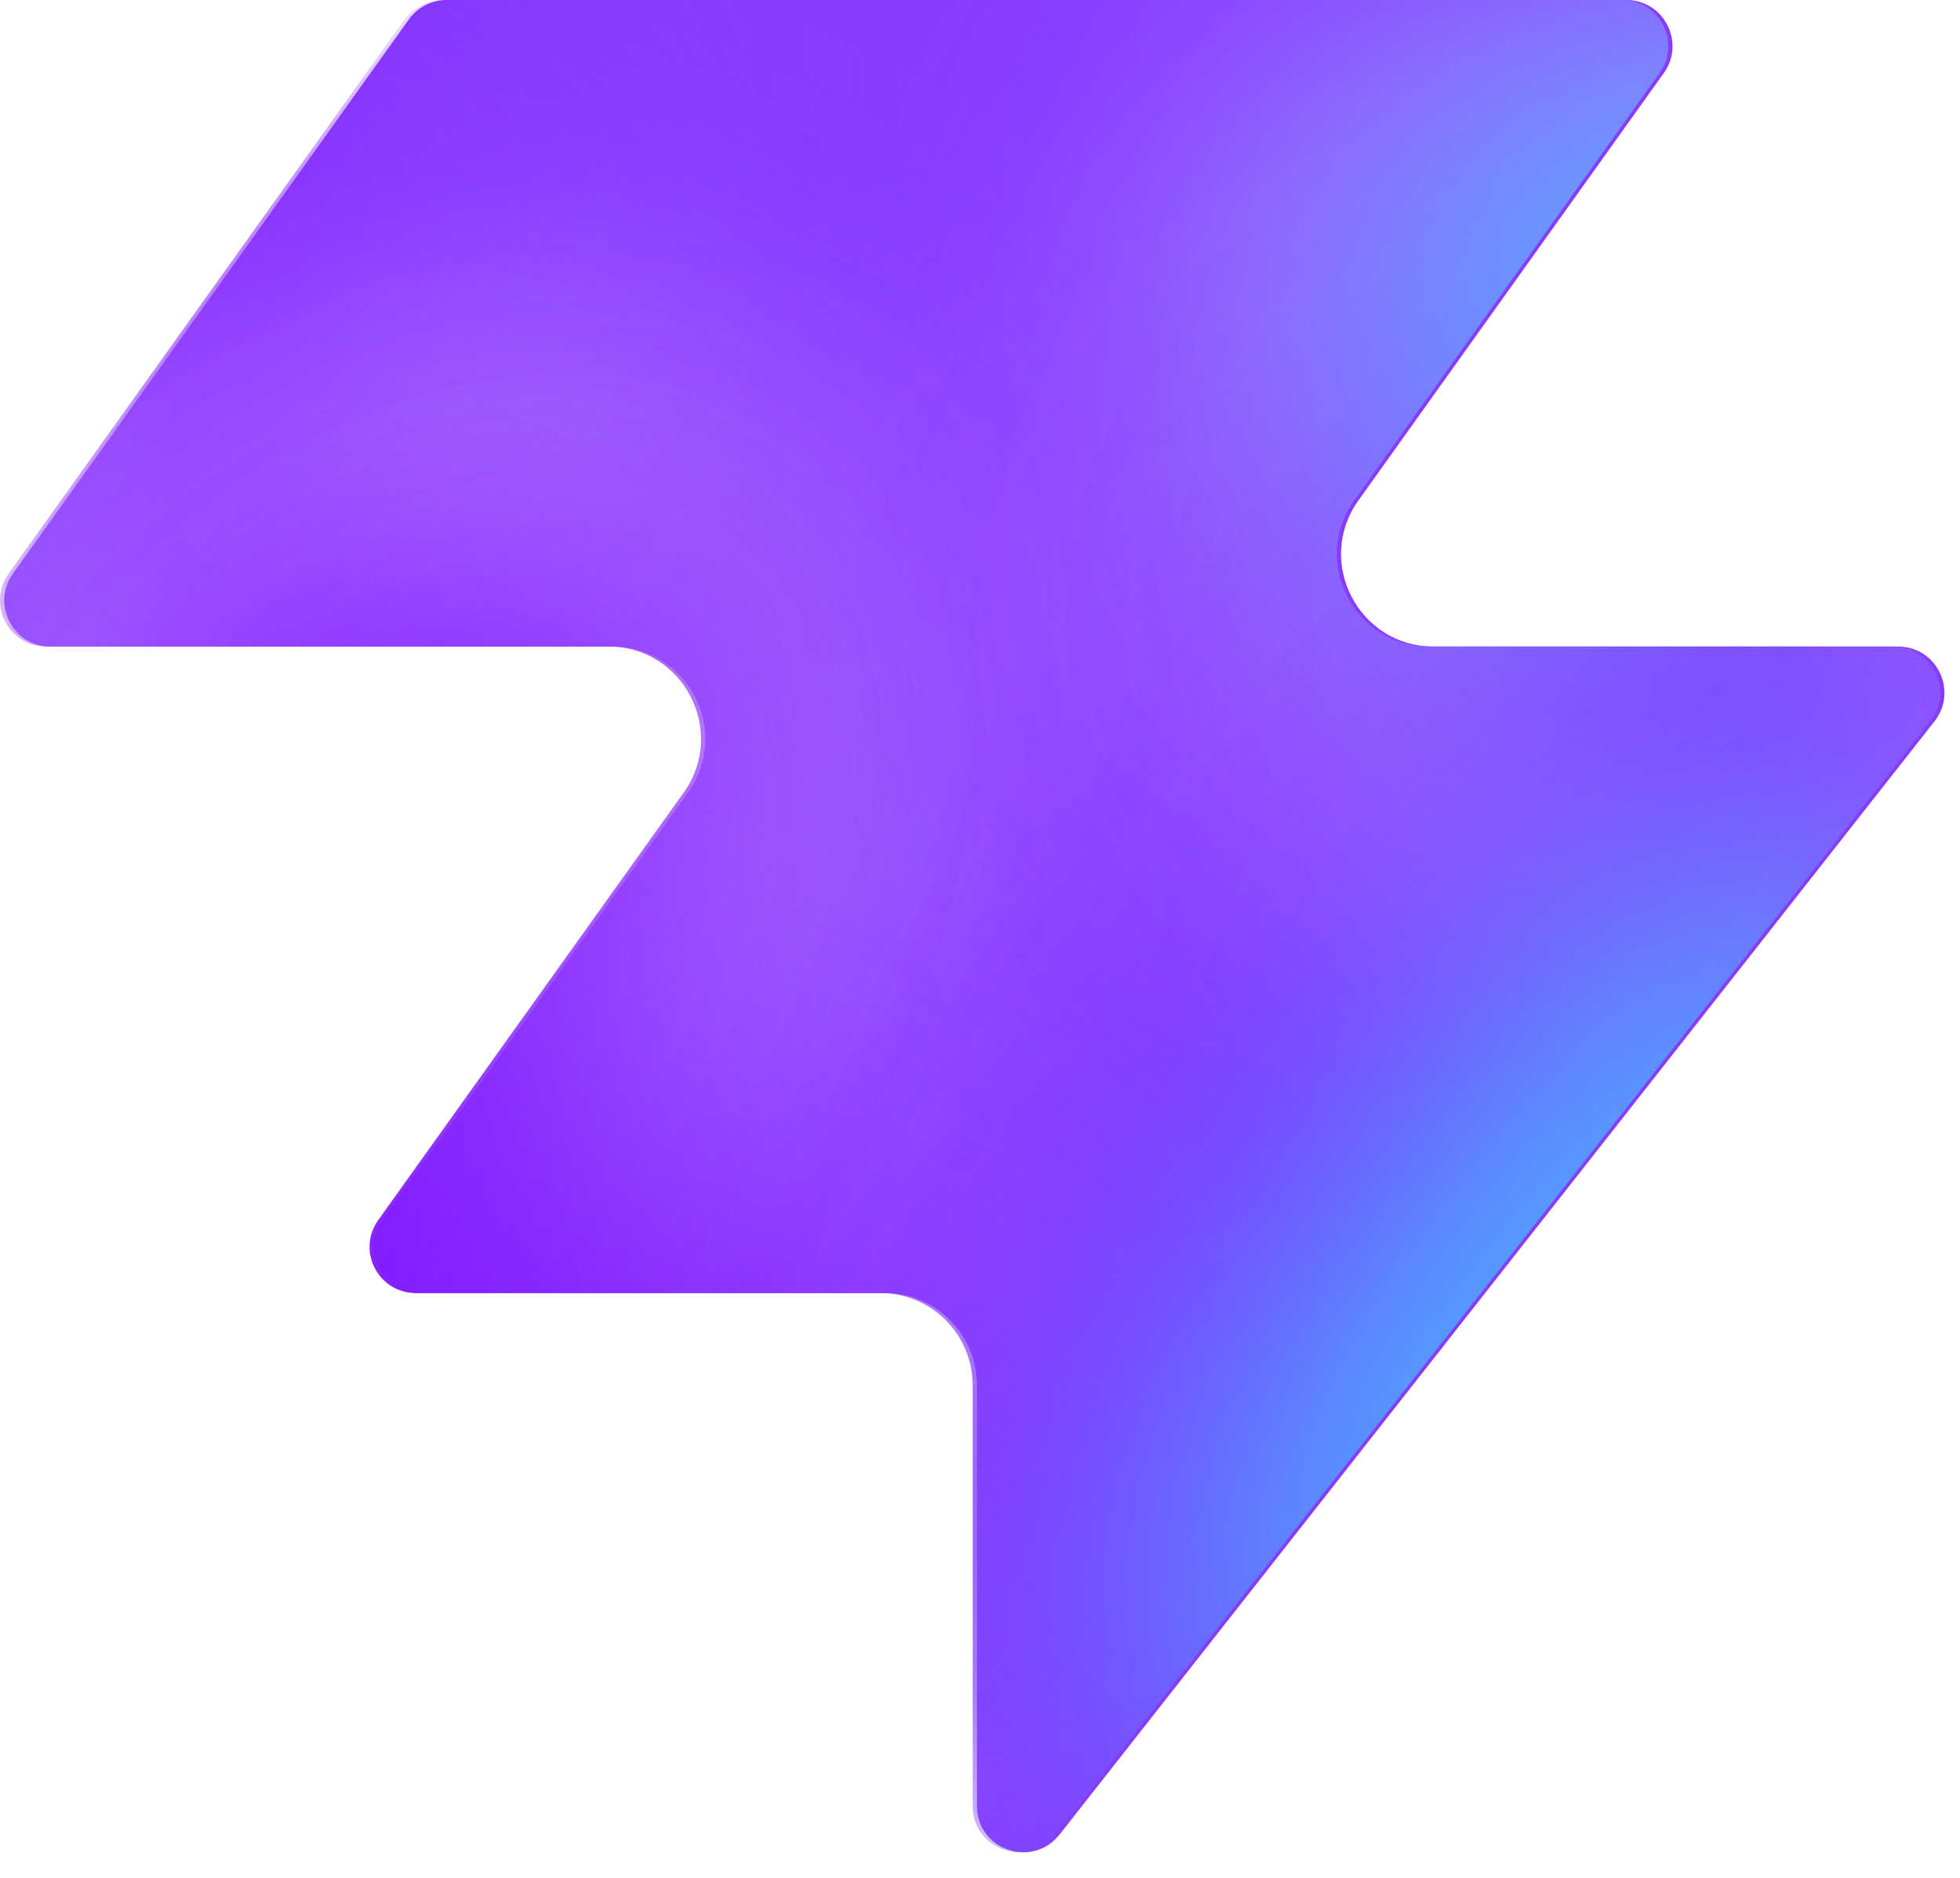
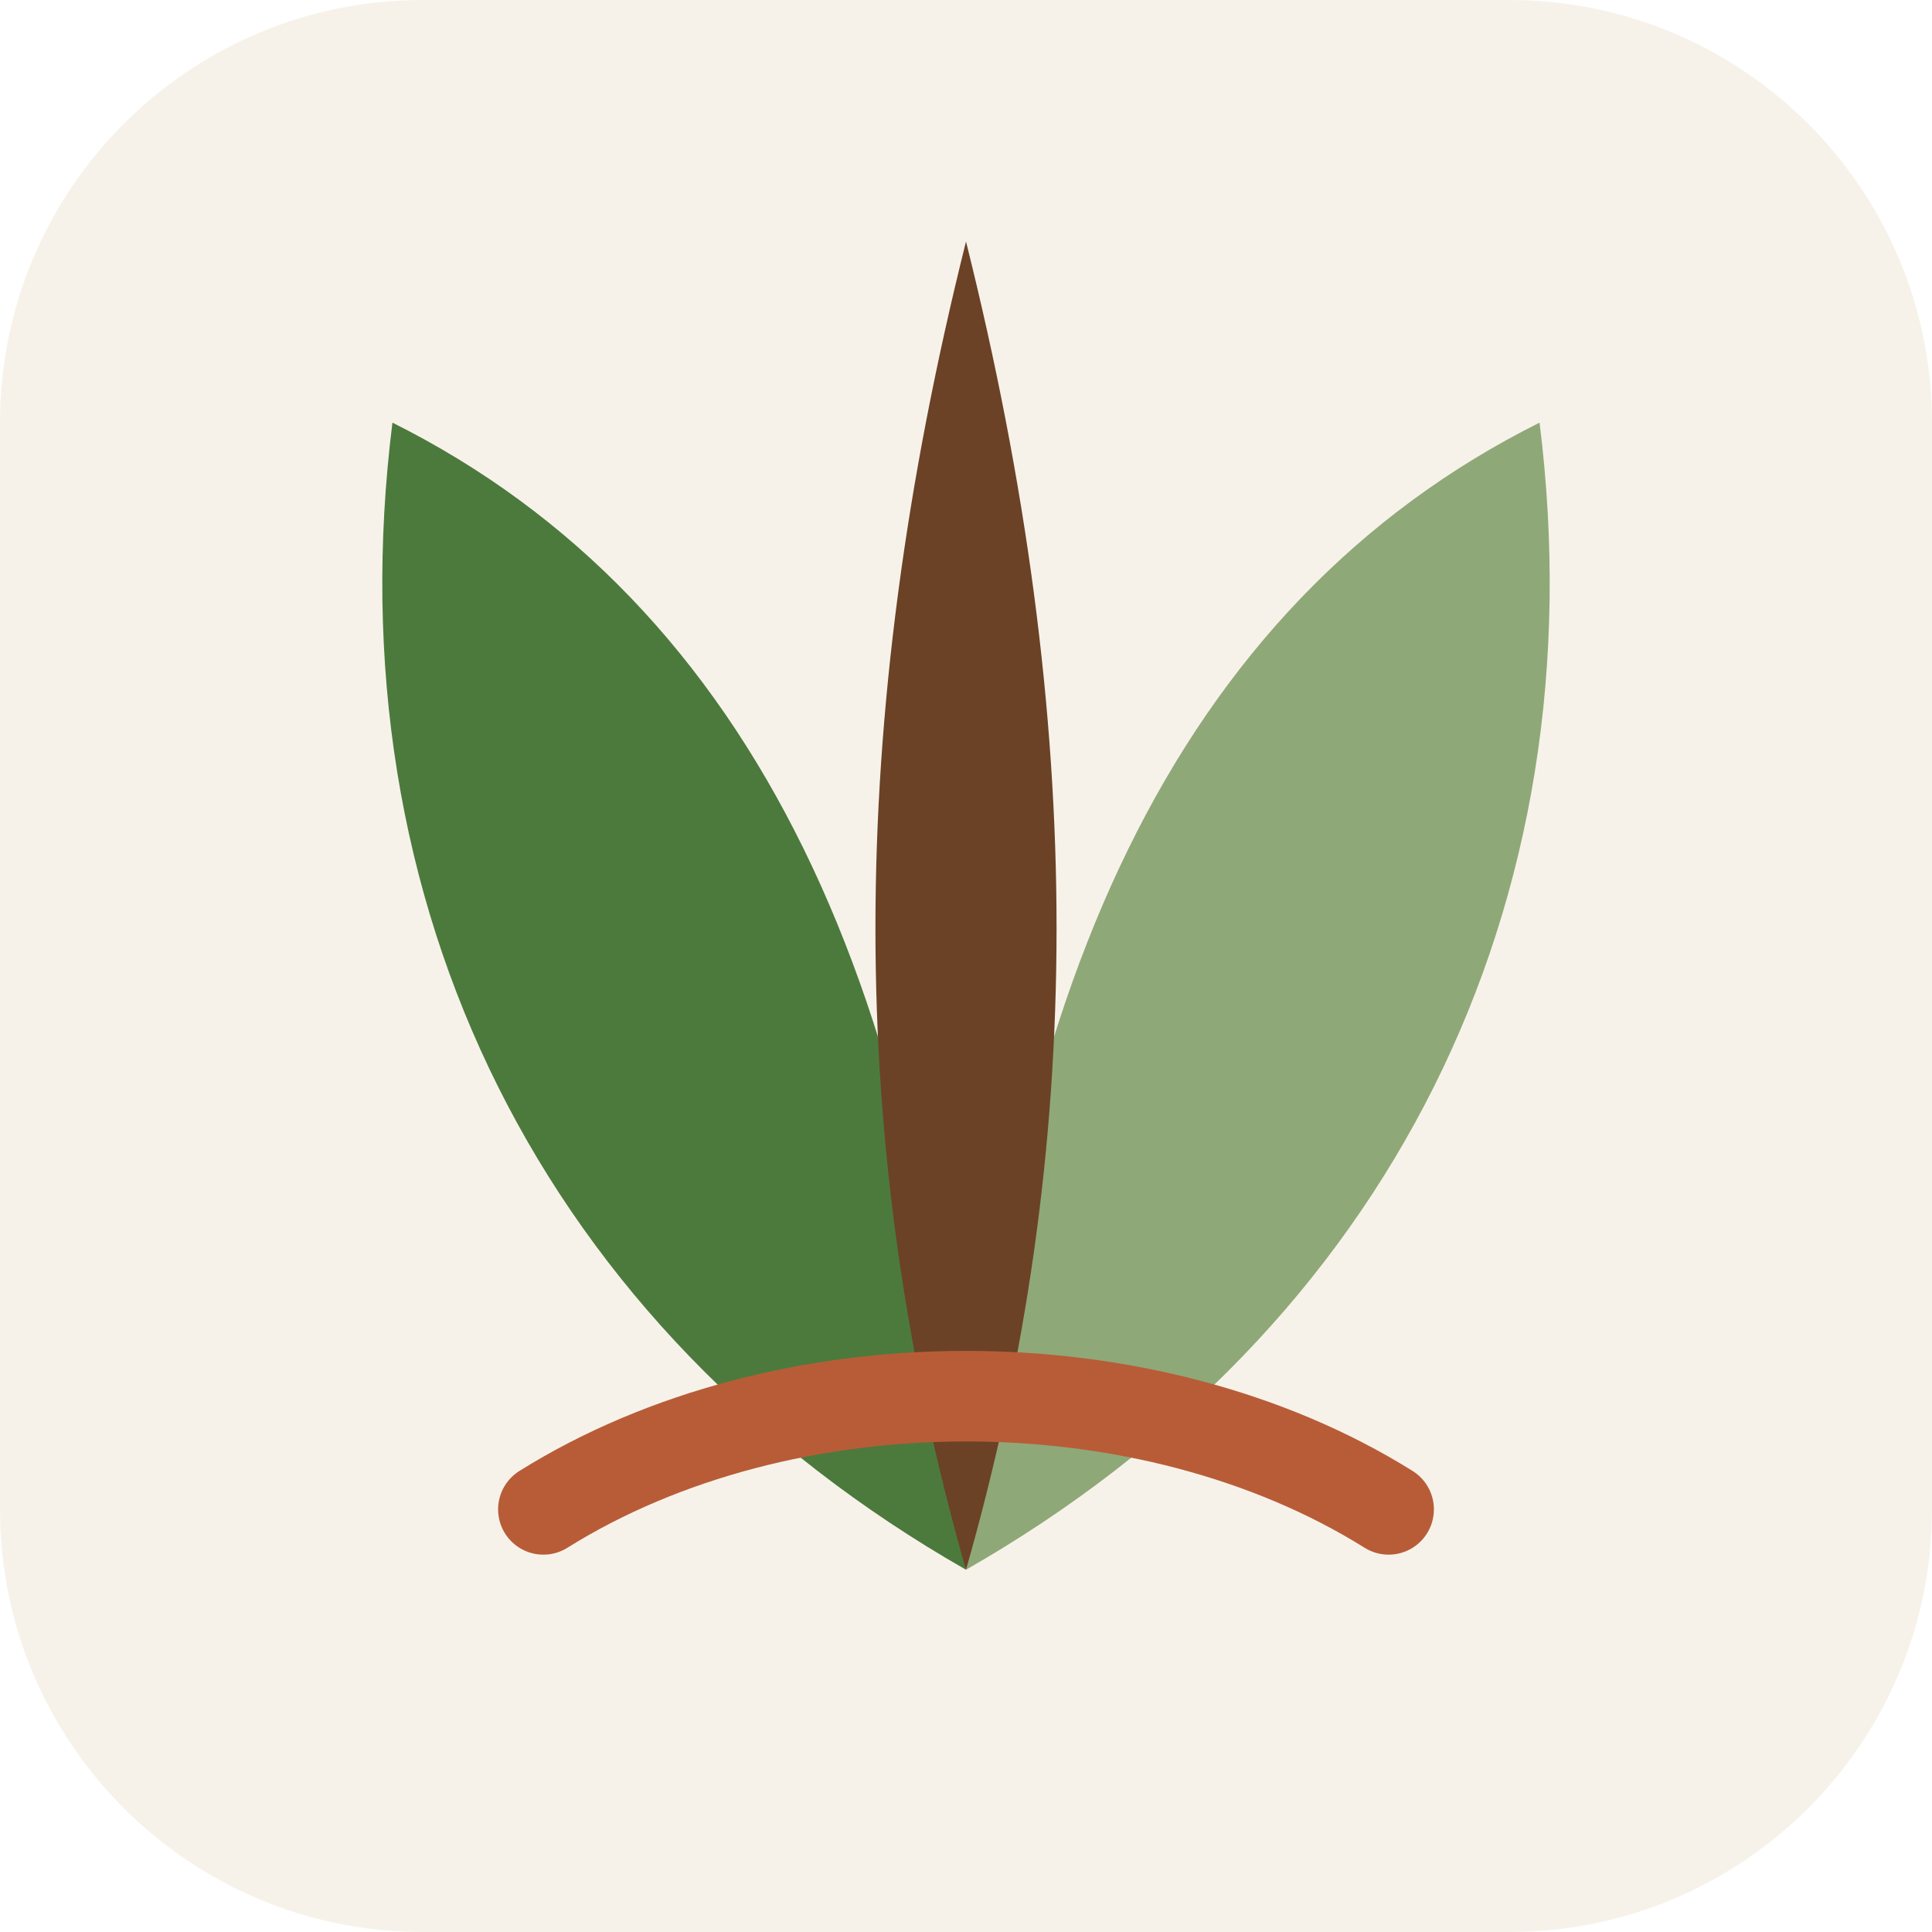
- <svg xmlns="http://www.w3.org/2000/svg" width="48" height="46" fill="none" viewBox="0 0 48 46">
-   <path fill="#863bff" d="M25.946 44.938c-.664.845-2.021.375-2.021-.698V33.937a2.26 2.26 0 0 0-2.262-2.262H10.287c-.92 0-1.456-1.04-.92-1.788l7.48-10.471c1.07-1.497 0-3.578-1.842-3.578H1.237c-.92 0-1.456-1.04-.92-1.788L10.013.474c.214-.297.556-.474.92-.474h28.894c.92 0 1.456 1.04.92 1.788l-7.48 10.471c-1.07 1.498 0 3.579 1.842 3.579h11.377c.943 0 1.473 1.088.89 1.83L25.947 44.94z" style="fill:#863bff;fill:color(display-p3 .525 .23 1);fill-opacity:1" />
-   <mask id="a" width="48" height="46" x="0" y="0" maskUnits="userSpaceOnUse" style="mask-type:alpha">
-     <path fill="#000" d="M25.842 44.938c-.664.844-2.021.375-2.021-.698V33.937a2.26 2.26 0 0 0-2.262-2.262H10.183c-.92 0-1.456-1.04-.92-1.788l7.48-10.471c1.07-1.498 0-3.579-1.842-3.579H1.133c-.92 0-1.456-1.04-.92-1.787L9.91.473c.214-.297.556-.474.92-.474h28.894c.92 0 1.456 1.04.92 1.788l-7.48 10.471c-1.07 1.498 0 3.578 1.842 3.578h11.377c.943 0 1.473 1.088.89 1.832L25.843 44.94z" style="fill:#000;fill-opacity:1" />
-   </mask>
-   <g mask="url(#a)">
-     <g filter="url(#b)">
-       <ellipse cx="5.508" cy="14.704" fill="#ede6ff" rx="5.508" ry="14.704" style="fill:#ede6ff;fill:color(display-p3 .927 .903 1);fill-opacity:1" transform="matrix(.00324 1 1 -.00324 -4.47 31.516)" />
-     </g>
-     <g filter="url(#c)">
-       <ellipse cx="10.399" cy="29.851" fill="#ede6ff" rx="10.399" ry="29.851" style="fill:#ede6ff;fill:color(display-p3 .927 .903 1);fill-opacity:1" transform="matrix(.00324 1 1 -.00324 -39.328 7.883)" />
-     </g>
-     <g filter="url(#d)">
-       <ellipse cx="5.508" cy="30.487" fill="#7e14ff" rx="5.508" ry="30.487" style="fill:#7e14ff;fill:color(display-p3 .492 .077 1);fill-opacity:1" transform="rotate(89.814 -25.913 -14.639)scale(1 -1)" />
-     </g>
-     <g filter="url(#e)">
-       <ellipse cx="5.508" cy="30.599" fill="#7e14ff" rx="5.508" ry="30.599" style="fill:#7e14ff;fill:color(display-p3 .492 .077 1);fill-opacity:1" transform="rotate(89.814 -32.644 -3.334)scale(1 -1)" />
-     </g>
-     <g filter="url(#f)">
-       <ellipse cx="5.508" cy="30.599" fill="#7e14ff" rx="5.508" ry="30.599" style="fill:#7e14ff;fill:color(display-p3 .492 .077 1);fill-opacity:1" transform="matrix(.00324 1 1 -.00324 -34.34 30.47)" />
-     </g>
-     <g filter="url(#g)">
-       <ellipse cx="14.072" cy="22.078" fill="#ede6ff" rx="14.072" ry="22.078" style="fill:#ede6ff;fill:color(display-p3 .927 .903 1);fill-opacity:1" transform="rotate(93.35 24.506 48.493)scale(-1 1)" />
-     </g>
-     <g filter="url(#h)">
-       <ellipse cx="3.47" cy="21.501" fill="#7e14ff" rx="3.47" ry="21.501" style="fill:#7e14ff;fill:color(display-p3 .492 .077 1);fill-opacity:1" transform="rotate(89.009 28.708 47.59)scale(-1 1)" />
-     </g>
-     <g filter="url(#i)">
-       <ellipse cx="3.47" cy="21.501" fill="#7e14ff" rx="3.47" ry="21.501" style="fill:#7e14ff;fill:color(display-p3 .492 .077 1);fill-opacity:1" transform="rotate(89.009 28.708 47.59)scale(-1 1)" />
-     </g>
-     <g filter="url(#j)">
-       <ellipse cx=".387" cy="8.972" fill="#7e14ff" rx="4.407" ry="29.108" style="fill:#7e14ff;fill:color(display-p3 .492 .077 1);fill-opacity:1" transform="rotate(39.51 .387 8.972)" />
-     </g>
-     <g filter="url(#k)">
-       <ellipse cx="47.523" cy="-6.092" fill="#7e14ff" rx="4.407" ry="29.108" style="fill:#7e14ff;fill:color(display-p3 .492 .077 1);fill-opacity:1" transform="rotate(37.892 47.523 -6.092)" />
-     </g>
-     <g filter="url(#l)">
-       <ellipse cx="41.412" cy="6.333" fill="#47bfff" rx="5.971" ry="9.665" style="fill:#47bfff;fill:color(display-p3 .28 .748 1);fill-opacity:1" transform="rotate(37.892 41.412 6.333)" />
-     </g>
-     <g filter="url(#m)">
-       <ellipse cx="-1.879" cy="38.332" fill="#7e14ff" rx="4.407" ry="29.108" style="fill:#7e14ff;fill:color(display-p3 .492 .077 1);fill-opacity:1" transform="rotate(37.892 -1.88 38.332)" />
-     </g>
-     <g filter="url(#n)">
-       <ellipse cx="-1.879" cy="38.332" fill="#7e14ff" rx="4.407" ry="29.108" style="fill:#7e14ff;fill:color(display-p3 .492 .077 1);fill-opacity:1" transform="rotate(37.892 -1.88 38.332)" />
-     </g>
-     <g filter="url(#o)">
-       <ellipse cx="35.651" cy="29.907" fill="#7e14ff" rx="4.407" ry="29.108" style="fill:#7e14ff;fill:color(display-p3 .492 .077 1);fill-opacity:1" transform="rotate(37.892 35.651 29.907)" />
-     </g>
-     <g filter="url(#p)">
-       <ellipse cx="38.418" cy="32.4" fill="#47bfff" rx="5.971" ry="15.297" style="fill:#47bfff;fill:color(display-p3 .28 .748 1);fill-opacity:1" transform="rotate(37.892 38.418 32.4)" />
-     </g>
+ <svg xmlns="http://www.w3.org/2000/svg" viewBox="0 0 64 64" width="64" height="64" role="img" aria-label="Aratoca en Hilos">
+   <rect width="64" height="64" rx="14" fill="#F7F2E9" />
+   <g fill="none" stroke-linecap="round" stroke-linejoin="round">
+     <path d="M32 52 C 18 44, 11 30, 13 14 C 25 20, 31 33, 32 52 Z" fill="#4C7A3D" />
+     <path d="M32 52 C 46 44, 53 30, 51 14 C 39 20, 33 33, 32 52 Z" fill="#8FA878" />
+     <path d="M32 52 C 28 38, 28 24, 32 8 C 36 24, 36 38, 32 52 Z" fill="#6B4226" />
  </g>
-   <defs>
-     <filter id="b" width="60.045" height="41.654" x="-19.77" y="16.149" color-interpolation-filters="sRGB" filterUnits="userSpaceOnUse">
-       <feFlood flood-opacity="0" result="BackgroundImageFix" />
-       <feBlend in="SourceGraphic" in2="BackgroundImageFix" result="shape" />
-       <feGaussianBlur result="effect1_foregroundBlur_2002_17158" stdDeviation="7.659" />
-     </filter>
-     <filter id="c" width="90.34" height="51.437" x="-54.613" y="-7.533" color-interpolation-filters="sRGB" filterUnits="userSpaceOnUse">
-       <feFlood flood-opacity="0" result="BackgroundImageFix" />
-       <feBlend in="SourceGraphic" in2="BackgroundImageFix" result="shape" />
-       <feGaussianBlur result="effect1_foregroundBlur_2002_17158" stdDeviation="7.659" />
-     </filter>
-     <filter id="d" width="79.355" height="29.4" x="-49.64" y="2.03" color-interpolation-filters="sRGB" filterUnits="userSpaceOnUse">
-       <feFlood flood-opacity="0" result="BackgroundImageFix" />
-       <feBlend in="SourceGraphic" in2="BackgroundImageFix" result="shape" />
-       <feGaussianBlur result="effect1_foregroundBlur_2002_17158" stdDeviation="4.596" />
-     </filter>
-     <filter id="e" width="79.579" height="29.4" x="-45.045" y="20.029" color-interpolation-filters="sRGB" filterUnits="userSpaceOnUse">
-       <feFlood flood-opacity="0" result="BackgroundImageFix" />
-       <feBlend in="SourceGraphic" in2="BackgroundImageFix" result="shape" />
-       <feGaussianBlur result="effect1_foregroundBlur_2002_17158" stdDeviation="4.596" />
-     </filter>
-     <filter id="f" width="79.579" height="29.4" x="-43.513" y="21.178" color-interpolation-filters="sRGB" filterUnits="userSpaceOnUse">
-       <feFlood flood-opacity="0" result="BackgroundImageFix" />
-       <feBlend in="SourceGraphic" in2="BackgroundImageFix" result="shape" />
-       <feGaussianBlur result="effect1_foregroundBlur_2002_17158" stdDeviation="4.596" />
-     </filter>
-     <filter id="g" width="74.749" height="58.852" x="15.756" y="-17.901" color-interpolation-filters="sRGB" filterUnits="userSpaceOnUse">
-       <feFlood flood-opacity="0" result="BackgroundImageFix" />
-       <feBlend in="SourceGraphic" in2="BackgroundImageFix" result="shape" />
-       <feGaussianBlur result="effect1_foregroundBlur_2002_17158" stdDeviation="7.659" />
-     </filter>
-     <filter id="h" width="61.377" height="25.362" x="23.548" y="2.284" color-interpolation-filters="sRGB" filterUnits="userSpaceOnUse">
-       <feFlood flood-opacity="0" result="BackgroundImageFix" />
-       <feBlend in="SourceGraphic" in2="BackgroundImageFix" result="shape" />
-       <feGaussianBlur result="effect1_foregroundBlur_2002_17158" stdDeviation="4.596" />
-     </filter>
-     <filter id="i" width="61.377" height="25.362" x="23.548" y="2.284" color-interpolation-filters="sRGB" filterUnits="userSpaceOnUse">
-       <feFlood flood-opacity="0" result="BackgroundImageFix" />
-       <feBlend in="SourceGraphic" in2="BackgroundImageFix" result="shape" />
-       <feGaussianBlur result="effect1_foregroundBlur_2002_17158" stdDeviation="4.596" />
-     </filter>
-     <filter id="j" width="56.045" height="63.649" x="-27.636" y="-22.853" color-interpolation-filters="sRGB" filterUnits="userSpaceOnUse">
-       <feFlood flood-opacity="0" result="BackgroundImageFix" />
-       <feBlend in="SourceGraphic" in2="BackgroundImageFix" result="shape" />
-       <feGaussianBlur result="effect1_foregroundBlur_2002_17158" stdDeviation="4.596" />
-     </filter>
-     <filter id="k" width="54.814" height="64.646" x="20.116" y="-38.415" color-interpolation-filters="sRGB" filterUnits="userSpaceOnUse">
-       <feFlood flood-opacity="0" result="BackgroundImageFix" />
-       <feBlend in="SourceGraphic" in2="BackgroundImageFix" result="shape" />
-       <feGaussianBlur result="effect1_foregroundBlur_2002_17158" stdDeviation="4.596" />
-     </filter>
-     <filter id="l" width="33.541" height="35.313" x="24.641" y="-11.323" color-interpolation-filters="sRGB" filterUnits="userSpaceOnUse">
-       <feFlood flood-opacity="0" result="BackgroundImageFix" />
-       <feBlend in="SourceGraphic" in2="BackgroundImageFix" result="shape" />
-       <feGaussianBlur result="effect1_foregroundBlur_2002_17158" stdDeviation="4.596" />
-     </filter>
-     <filter id="m" width="54.814" height="64.646" x="-29.286" y="6.009" color-interpolation-filters="sRGB" filterUnits="userSpaceOnUse">
-       <feFlood flood-opacity="0" result="BackgroundImageFix" />
-       <feBlend in="SourceGraphic" in2="BackgroundImageFix" result="shape" />
-       <feGaussianBlur result="effect1_foregroundBlur_2002_17158" stdDeviation="4.596" />
-     </filter>
-     <filter id="n" width="54.814" height="64.646" x="-29.286" y="6.009" color-interpolation-filters="sRGB" filterUnits="userSpaceOnUse">
-       <feFlood flood-opacity="0" result="BackgroundImageFix" />
-       <feBlend in="SourceGraphic" in2="BackgroundImageFix" result="shape" />
-       <feGaussianBlur result="effect1_foregroundBlur_2002_17158" stdDeviation="4.596" />
-     </filter>
-     <filter id="o" width="54.814" height="64.646" x="8.244" y="-2.416" color-interpolation-filters="sRGB" filterUnits="userSpaceOnUse">
-       <feFlood flood-opacity="0" result="BackgroundImageFix" />
-       <feBlend in="SourceGraphic" in2="BackgroundImageFix" result="shape" />
-       <feGaussianBlur result="effect1_foregroundBlur_2002_17158" stdDeviation="4.596" />
-     </filter>
-     <filter id="p" width="39.409" height="43.623" x="18.713" y="10.588" color-interpolation-filters="sRGB" filterUnits="userSpaceOnUse">
-       <feFlood flood-opacity="0" result="BackgroundImageFix" />
-       <feBlend in="SourceGraphic" in2="BackgroundImageFix" result="shape" />
-       <feGaussianBlur result="effect1_foregroundBlur_2002_17158" stdDeviation="4.596" />
-     </filter>
-   </defs>
+   <path d="M18 50 C 26 45, 38 45, 46 50" stroke="#B85C38" stroke-width="3" stroke-linecap="round" fill="none" />
</svg>
